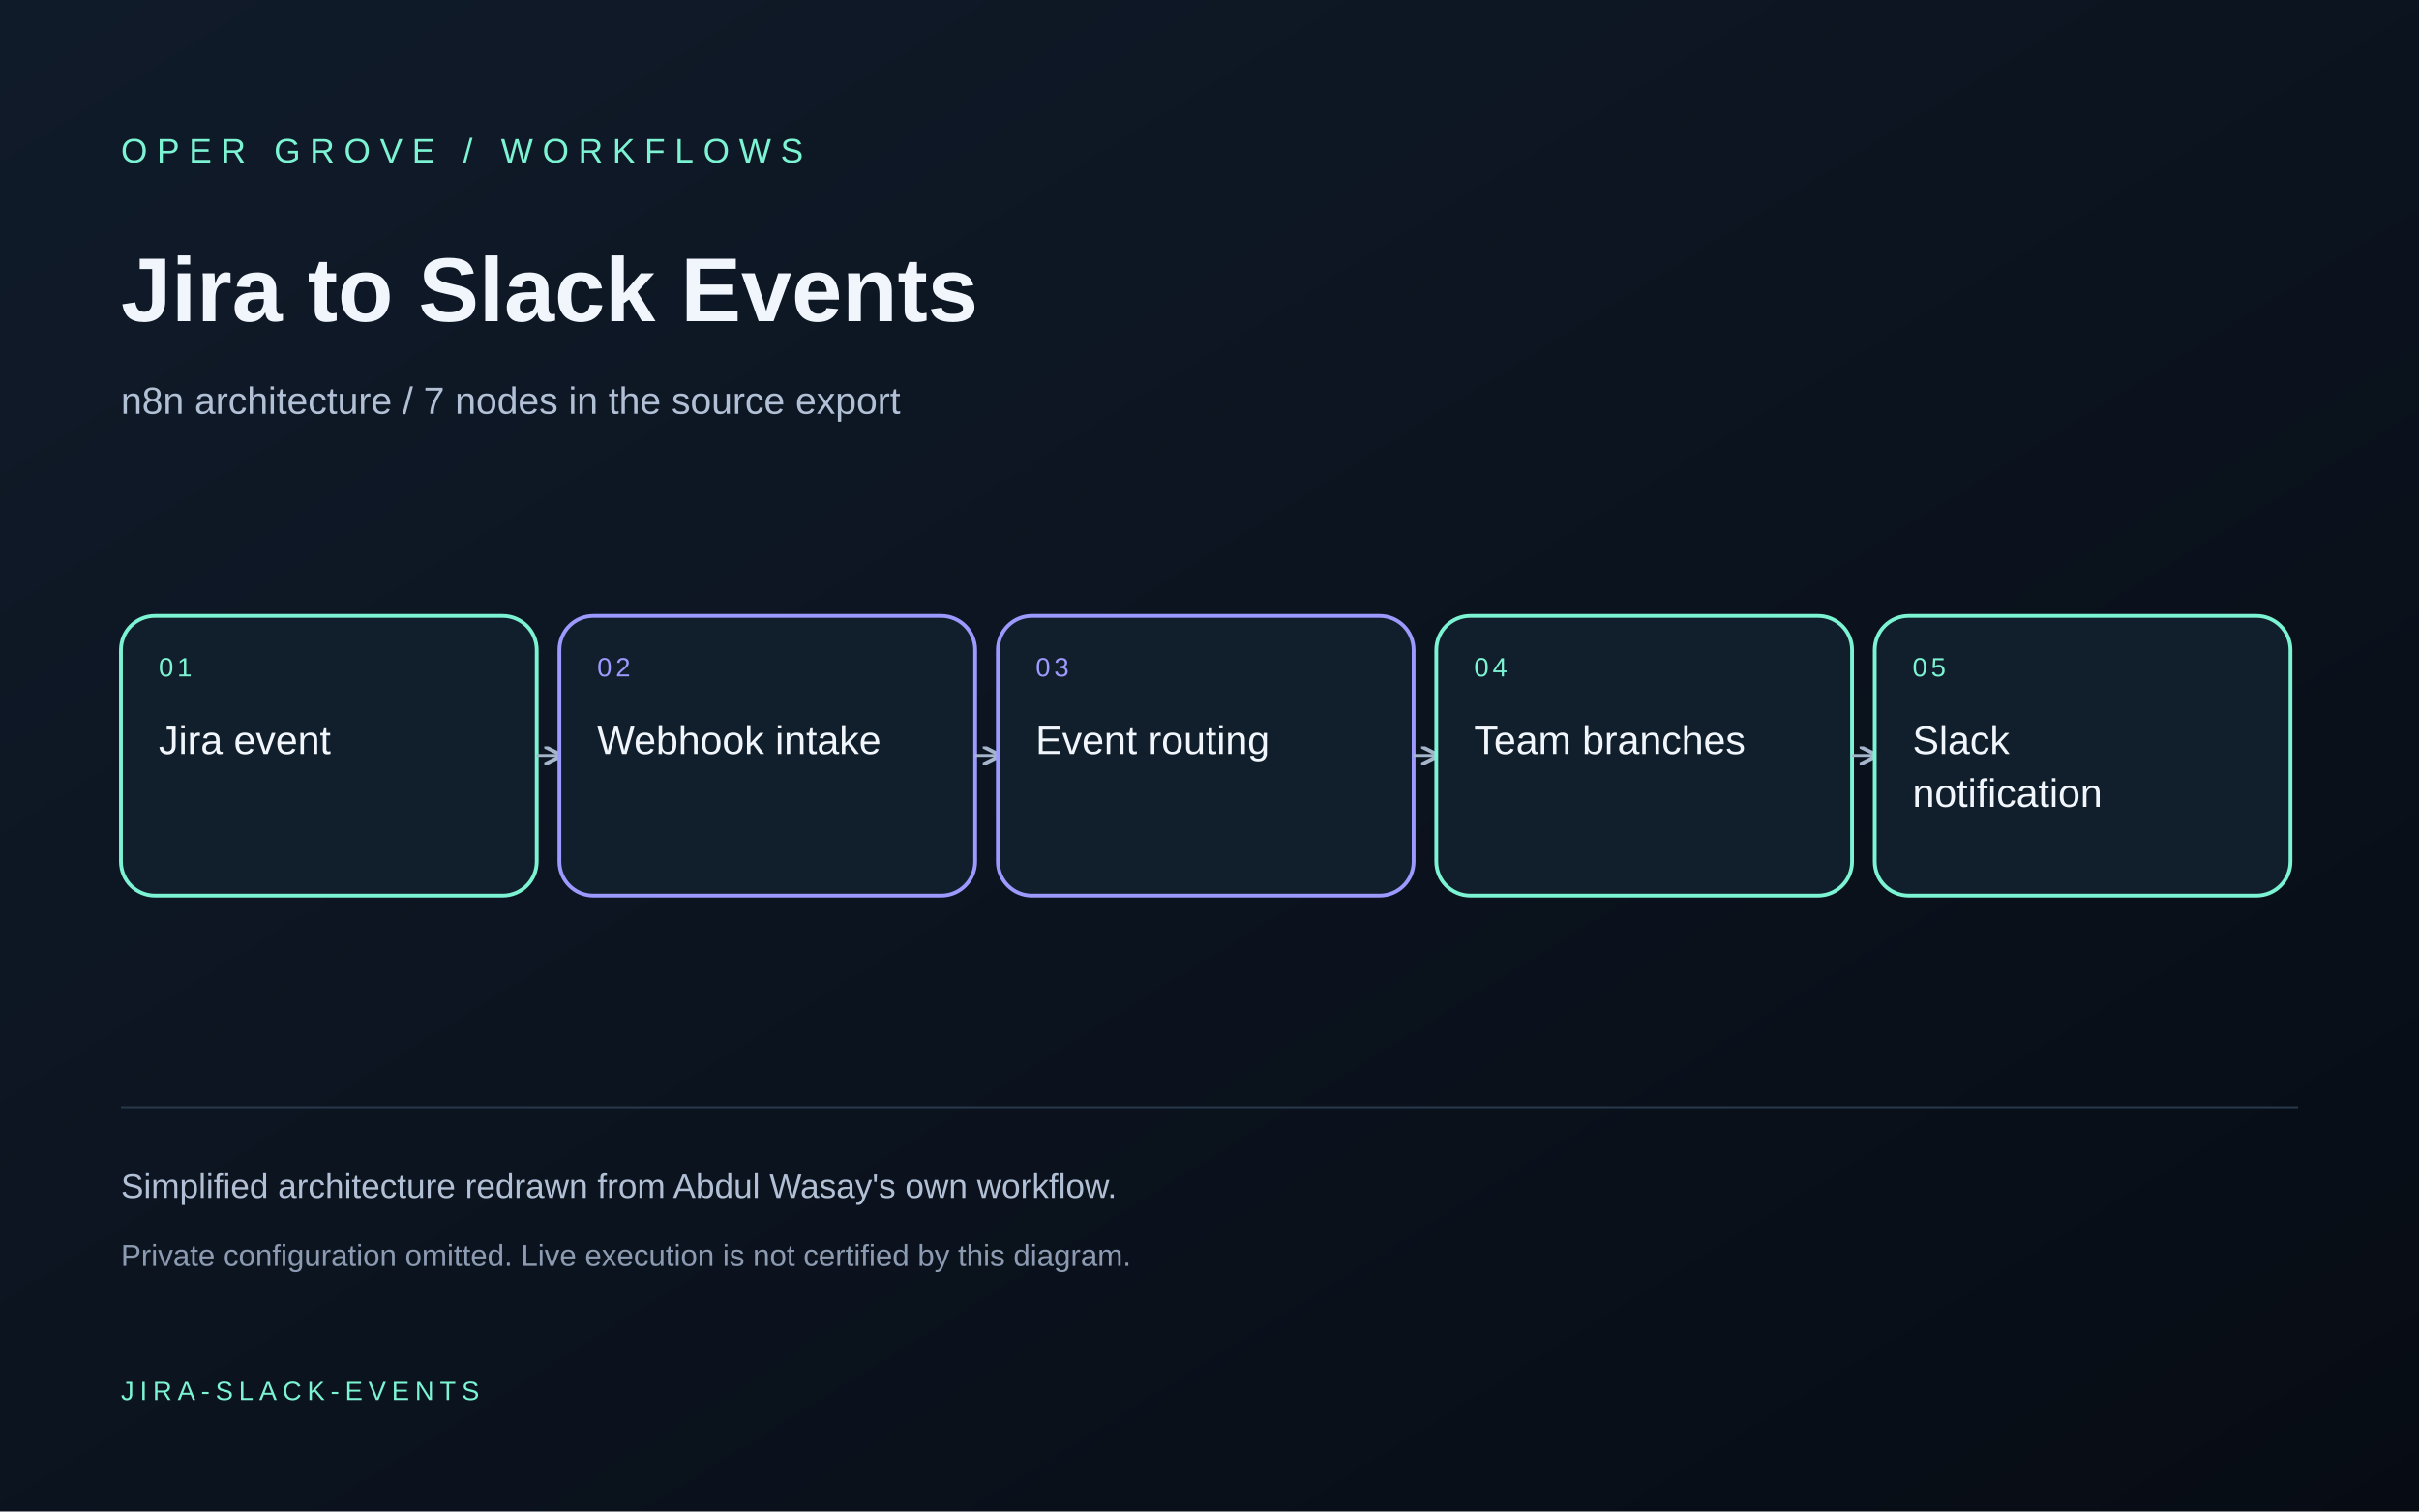
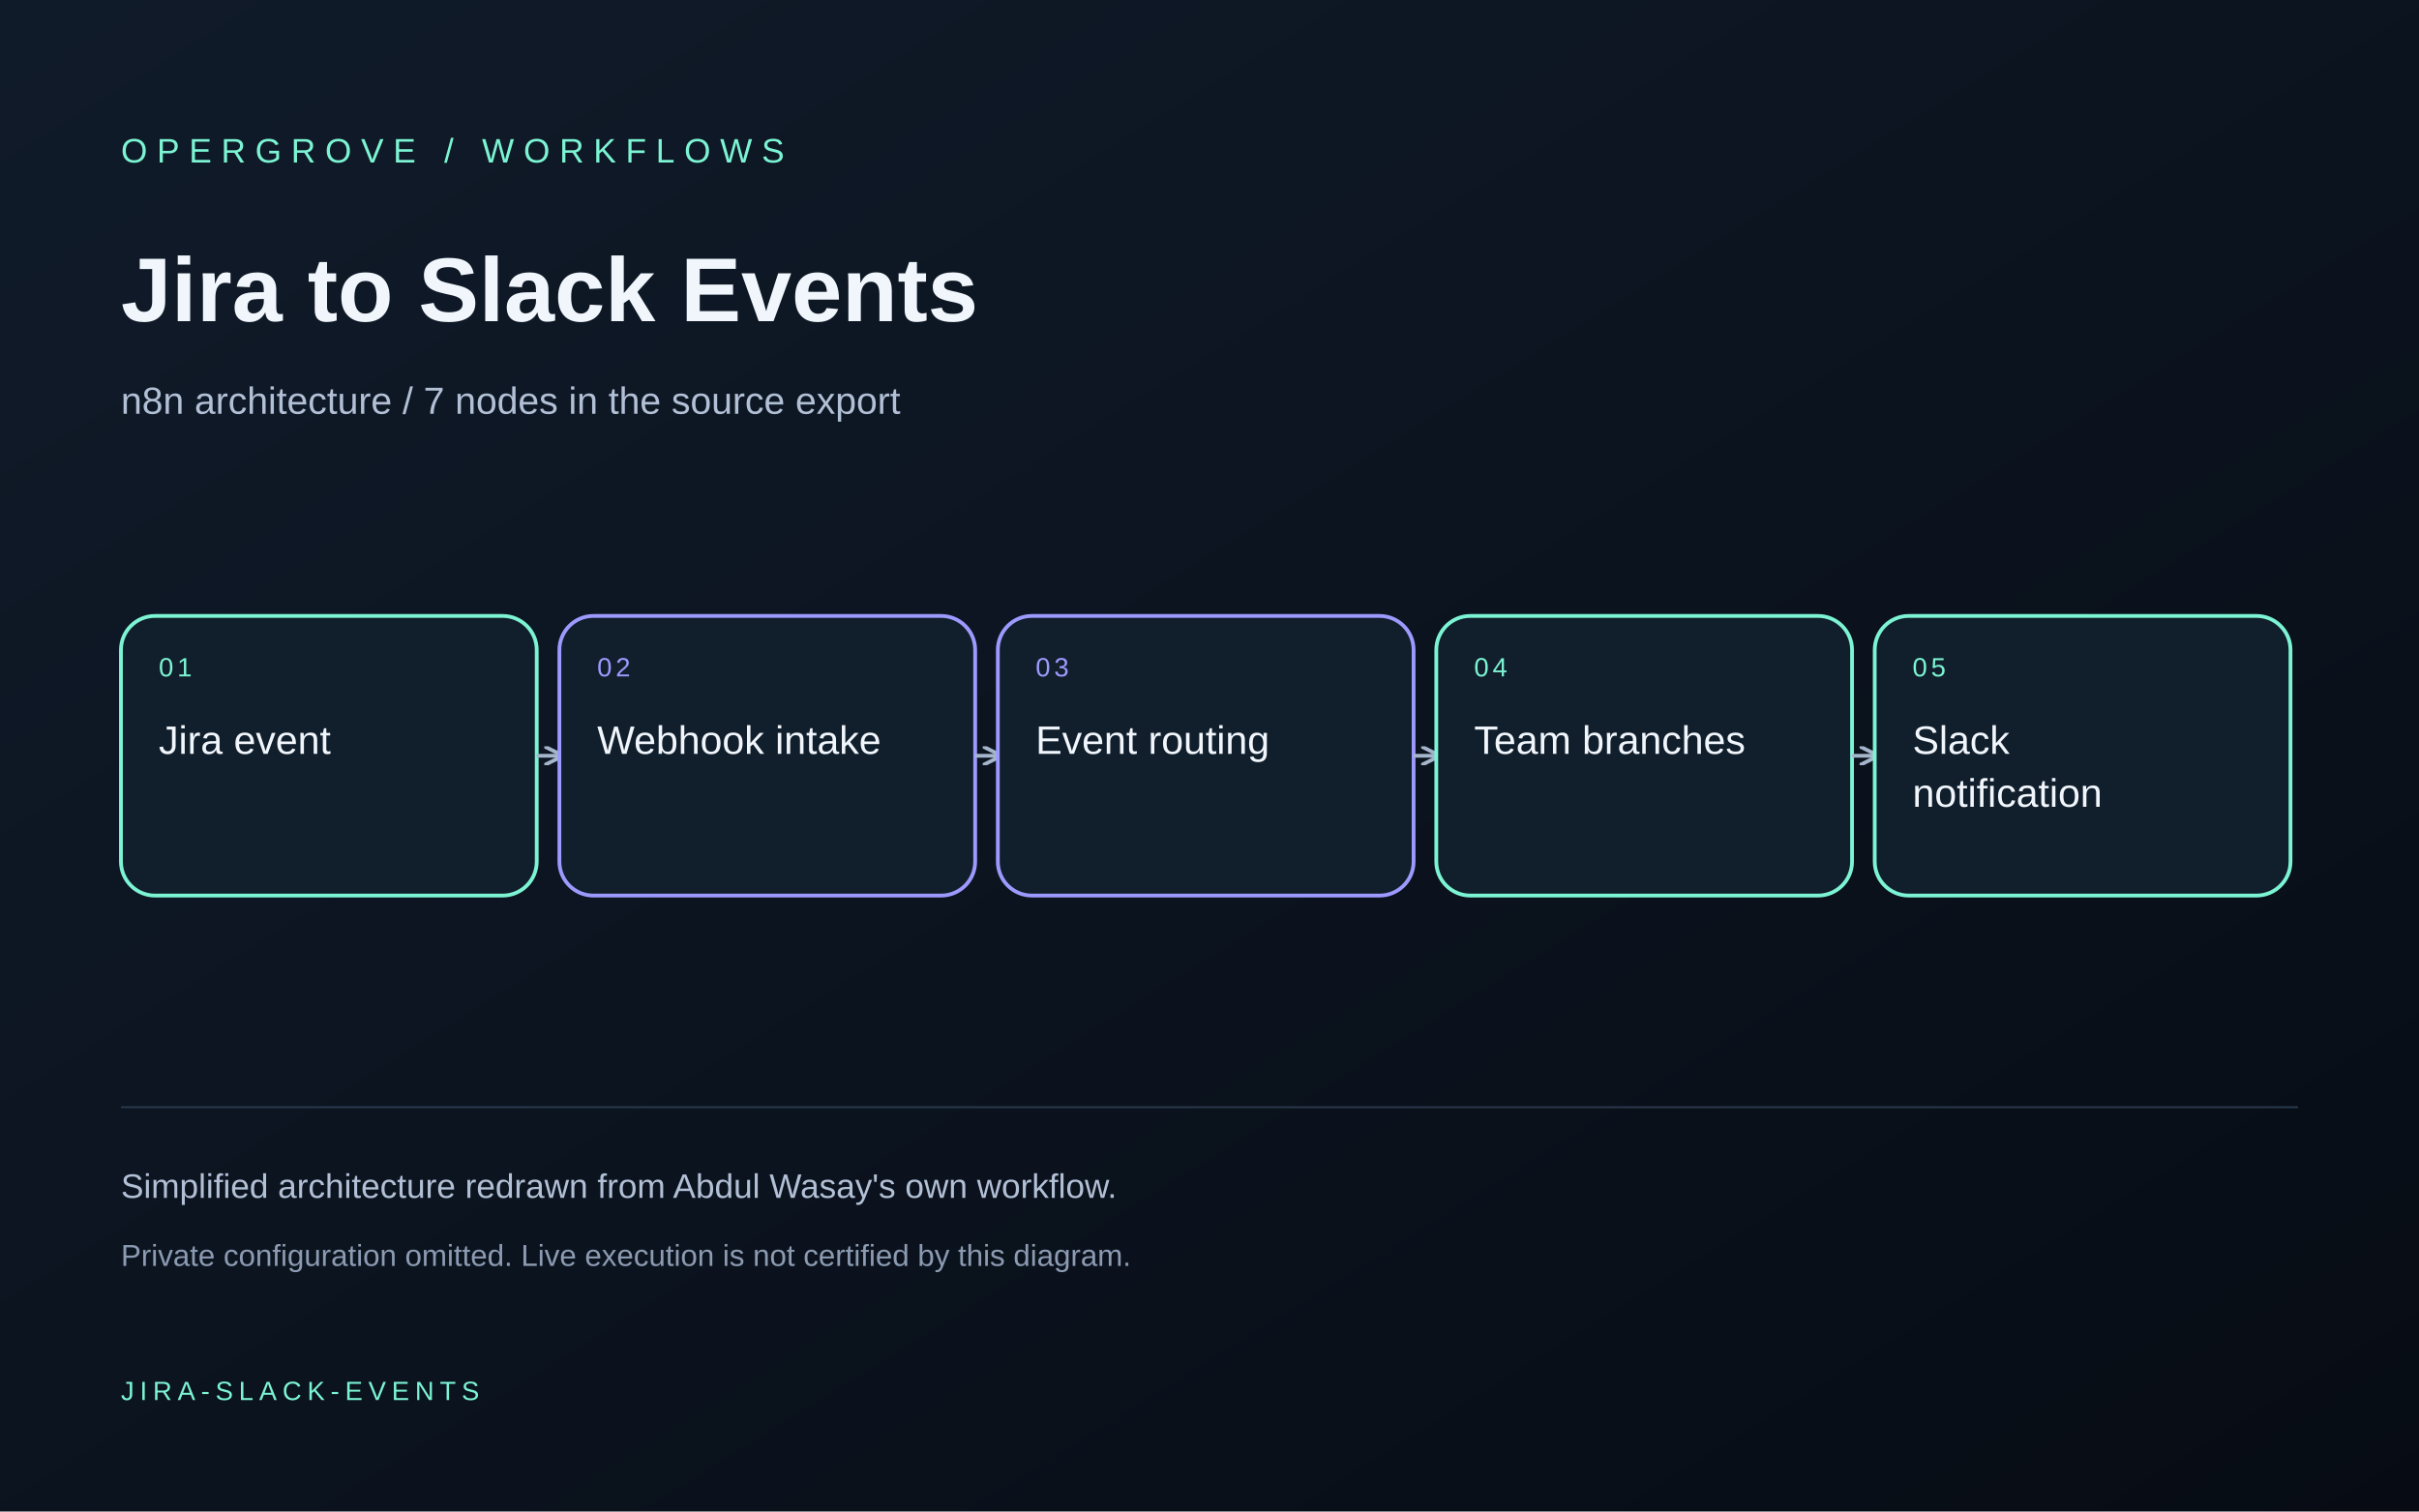
<svg xmlns="http://www.w3.org/2000/svg" width="1280" height="800" viewBox="0 0 1280 800">
  <defs>
    <linearGradient id="bg" x2="1" y2="1">
      <stop stop-color="#101b2a" />
      <stop offset="1" stop-color="#070c14" />
    </linearGradient>
    <marker id="arrow" viewBox="0 0 10 10" refX="8" refY="5" markerWidth="5" markerHeight="5" orient="auto">
      <path d="M0 0L10 5L0 10" fill="none" stroke="#a5b6cc" stroke-width="2" />
    </marker>
  </defs>
  <rect width="1280" height="800" fill="url(#bg)" />
  <g font-family="Arial, sans-serif">
-     <text x="64" y="86" fill="#7cf4d3" font-size="18" letter-spacing="5">OPER GROVE / WORKFLOWS</text>
+     <text x="64" y="86" fill="#7cf4d3" font-size="18" letter-spacing="5">OPERGROVE / WORKFLOWS</text>
    <text x="64" y="170" fill="#f1f6fc" font-size="48" font-weight="700">Jira to Slack Events</text>
    <text x="64" y="219" fill="#b2c0d6" font-size="20">n8n architecture / 7 nodes in the source export</text>
    <rect x="64" y="326" width="220" height="148" rx="18" fill="#111f2c" stroke="#7cf4d3" stroke-width="2" />
    <text x="84" y="358" fill="#7cf4d3" font-size="14" letter-spacing="2">01</text>
    <text x="84" y="399" fill="#f1f6fc" font-size="21">Jira event</text>
    <path d="M284 400h12" stroke="#a5b6cc" stroke-width="2" marker-end="url(#arrow)" />
    <rect x="296" y="326" width="220" height="148" rx="18" fill="#111f2c" stroke="#9d9aff" stroke-width="2" />
    <text x="316" y="358" fill="#9d9aff" font-size="14" letter-spacing="2">02</text>
    <text x="316" y="399" fill="#f1f6fc" font-size="21">Webhook intake</text>
    <path d="M516 400h12" stroke="#a5b6cc" stroke-width="2" marker-end="url(#arrow)" />
    <rect x="528" y="326" width="220" height="148" rx="18" fill="#111f2c" stroke="#9d9aff" stroke-width="2" />
    <text x="548" y="358" fill="#9d9aff" font-size="14" letter-spacing="2">03</text>
    <text x="548" y="399" fill="#f1f6fc" font-size="21">Event routing</text>
    <path d="M748 400h12" stroke="#a5b6cc" stroke-width="2" marker-end="url(#arrow)" />
    <rect x="760" y="326" width="220" height="148" rx="18" fill="#111f2c" stroke="#7cf4d3" stroke-width="2" />
    <text x="780" y="358" fill="#7cf4d3" font-size="14" letter-spacing="2">04</text>
    <text x="780" y="399" fill="#f1f6fc" font-size="21">Team branches</text>
    <path d="M980 400h12" stroke="#a5b6cc" stroke-width="2" marker-end="url(#arrow)" />
    <rect x="992" y="326" width="220" height="148" rx="18" fill="#111f2c" stroke="#7cf4d3" stroke-width="2" />
    <text x="1012" y="358" fill="#7cf4d3" font-size="14" letter-spacing="2">05</text>
    <text x="1012" y="399" fill="#f1f6fc" font-size="21">Slack</text>
    <text x="1012" y="427" fill="#f1f6fc" font-size="21">notification</text>
    <path d="M64 586h1152" stroke="#29394c" />
    <text x="64" y="634" fill="#b2c0d6" font-size="18">Simplified architecture redrawn from Abdul Wasay's own workflow.</text>
    <text x="64" y="670" fill="#8c9bb2" font-size="16">Private configuration omitted. Live execution is not certified by this diagram.</text>
    <text x="64" y="741" fill="#7cf4d3" font-size="14" letter-spacing="3">JIRA-SLACK-EVENTS</text>
  </g>
</svg>
